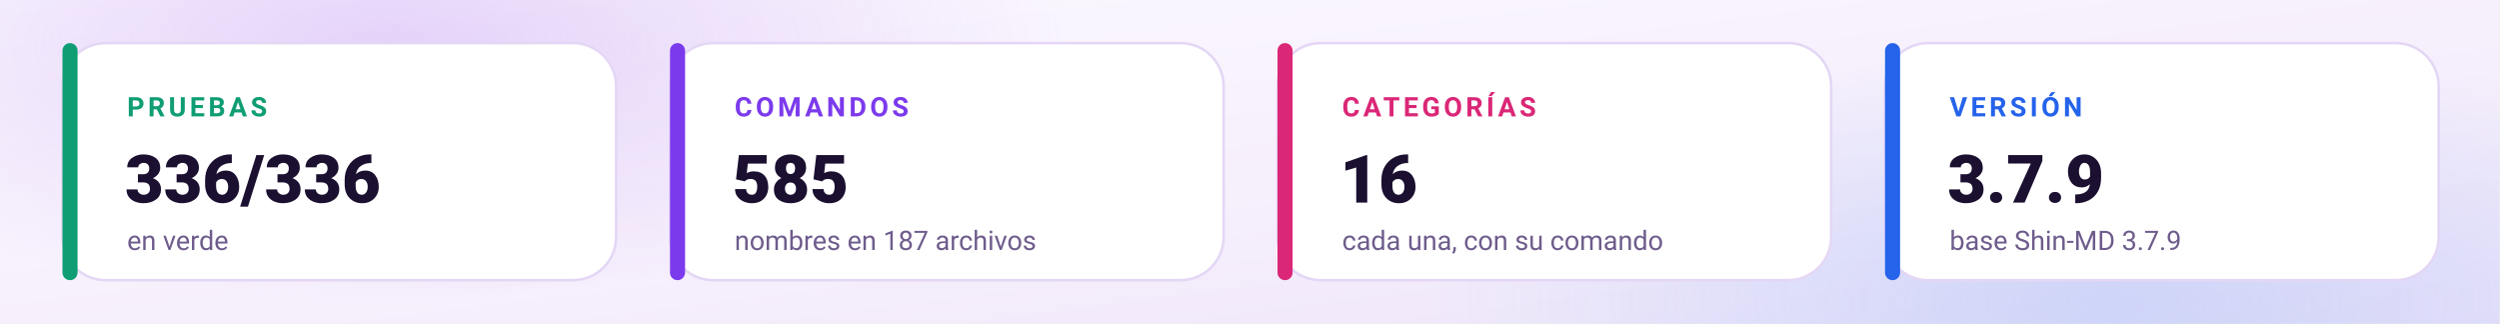
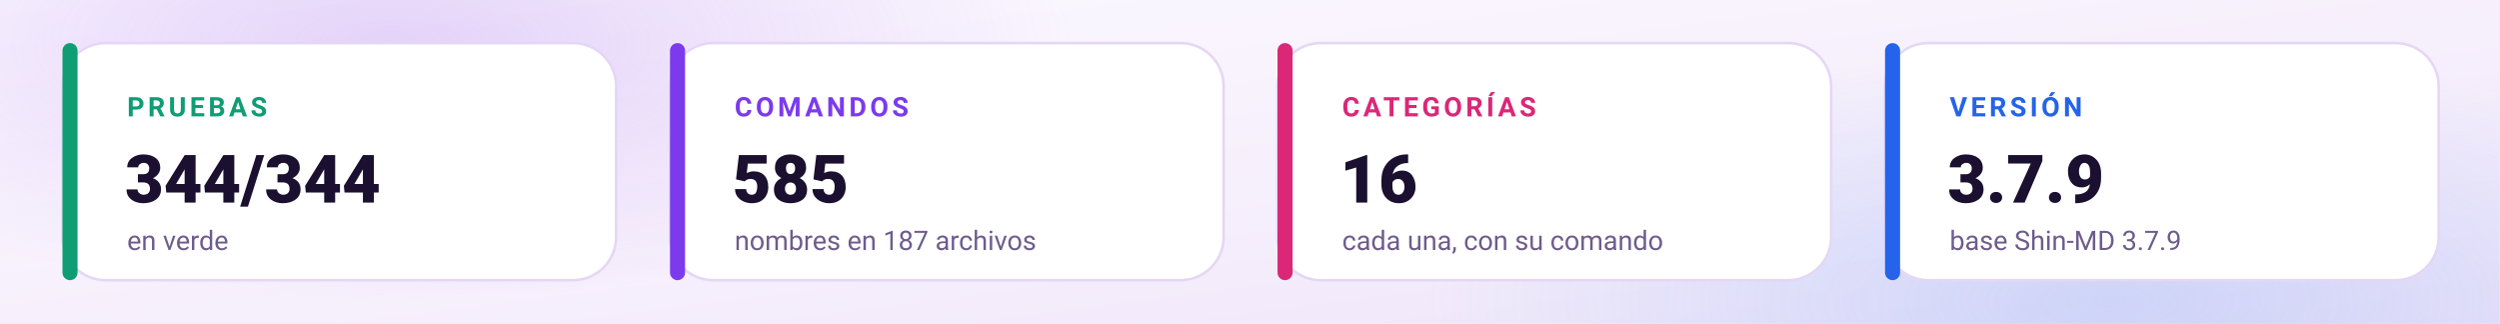
- <svg xmlns="http://www.w3.org/2000/svg" viewBox="0 0 1160 150" width="1160" height="150" role="img" aria-label="Cifras reales de Ado-Bot: 336 pruebas, 585 nombres de comando, 16 categorías, versión 3.7.9">
+ <svg xmlns="http://www.w3.org/2000/svg" viewBox="0 0 1160 150" width="1160" height="150" role="img" aria-label="Cifras reales de Ado-Bot: 344 pruebas, 585 nombres de comando, 16 categorías, versión 3.7.9">
  <defs>
    <style>
@keyframes vaiven { 0% { transform: translateX(-620px) } 100% { transform: translateX(1500px) } }
@keyframes respirar { 0%,100% { opacity: .45 } 50% { opacity: .8 } }
@keyframes latir { 0%,100% { opacity: .25; transform: scale(1) } 50% { opacity: .7; transform: scale(1.35) } }
@keyframes recorrer { 0% { transform: translateX(-320px) } 100% { transform: translateX(1240px) } }
.brillo { animation: vaiven 11s linear infinite; }
.halo { animation: respirar 9s ease-in-out infinite; }
.punto { animation: latir 5s ease-in-out infinite; transform-origin: center; }
.destello { animation: recorrer 7s ease-in-out infinite; }
@media (prefers-reduced-motion: reduce) {
  .brillo, .halo, .punto, .destello { animation: none }
}</style>
    <linearGradient id="fondo" x1="0" y1="0" x2="1" y2="1">
      <stop offset="0" stop-color="#FCFAFF" />
      <stop offset=".55" stop-color="#F6EFFC" />
      <stop offset="1" stop-color="#EDE4F9" />
    </linearGradient>
    <radialGradient id="haloA" cx="0.5" cy="0.5" r="0.5">
      <stop offset="0" stop-color="#B98BF0" stop-opacity=".34" />
      <stop offset="1" stop-color="#B98BF0" stop-opacity="0" />
    </radialGradient>
    <radialGradient id="haloB" cx="0.5" cy="0.5" r="0.5">
      <stop offset="0" stop-color="#7FA8F5" stop-opacity=".3" />
      <stop offset="1" stop-color="#7FA8F5" stop-opacity="0" />
    </radialGradient>
    <linearGradient id="tinta" x1="0" y1="0" x2="1" y2="0">
      <stop offset="0" stop-color="#1B1030" />
      <stop offset="1" stop-color="#7C3AED" />
    </linearGradient>
    <linearGradient id="lineaFina" x1="0" y1="0" x2="1" y2="0">
      <stop offset="0" stop-color="#E7DCF6" stop-opacity="0" />
      <stop offset=".5" stop-color="#E7DCF6" />
      <stop offset="1" stop-color="#E7DCF6" stop-opacity="0" />
    </linearGradient>
    <linearGradient id="velo" x1="0" y1="0" x2="1" y2="0">
      <stop offset="0" stop-color="#FFFFFF" stop-opacity="0" />
      <stop offset=".5" stop-color="#FFFFFF" stop-opacity=".1" />
      <stop offset="1" stop-color="#FFFFFF" stop-opacity="0" />
    </linearGradient>
    <pattern id="trama" width="26" height="26" patternUnits="userSpaceOnUse">
      <circle cx="1.6" cy="1.6" r="1.6" fill="#6E5C8C" opacity=".3" />
    </pattern>
  </defs>
  <rect width="1160" height="150" fill="url(#fondo)" />
  <ellipse class="halo" cx="180" cy="20" rx="320" ry="120" fill="url(#haloA)" />
  <ellipse class="halo" cx="980" cy="140" rx="320" ry="120" fill="url(#haloB)" />
  <g>
    <rect x="29" y="20" width="257" height="110" rx="20" fill="#FFFFFF" stroke="#E4D7F5" stroke-width="1.2" />
    <rect x="29" y="20" width="7" height="110" rx="3.5" fill="#0F9D74" />
    <text x="59" y="54" font-family="-apple-system, BlinkMacSystemFont, &quot;SF Pro Display&quot;, &quot;Segoe UI&quot;, Roboto, Helvetica, Arial, sans-serif" font-size="12.5" font-weight="700" letter-spacing="1.6" fill="#0F9D74">PRUEBAS</text>
-     <text x="58" y="94" font-family="-apple-system, BlinkMacSystemFont, &quot;SF Pro Display&quot;, &quot;Segoe UI&quot;, Roboto, Helvetica, Arial, sans-serif" font-size="31" font-weight="800" fill="#1B1030">336/336</text>
+     <text x="58" y="94" font-family="-apple-system, BlinkMacSystemFont, &quot;SF Pro Display&quot;, &quot;Segoe UI&quot;, Roboto, Helvetica, Arial, sans-serif" font-size="31" font-weight="800" fill="#1B1030">344/344</text>
    <text x="59" y="116" font-family="-apple-system, BlinkMacSystemFont, &quot;SF Pro Display&quot;, &quot;Segoe UI&quot;, Roboto, Helvetica, Arial, sans-serif" font-size="12.5" fill="#6E5C8C">en verde</text>
  </g>
  <g>
    <rect x="311" y="20" width="257" height="110" rx="20" fill="#FFFFFF" stroke="#E4D7F5" stroke-width="1.2" />
    <rect x="311" y="20" width="7" height="110" rx="3.5" fill="#7C3AED" />
    <text x="341" y="54" font-family="-apple-system, BlinkMacSystemFont, &quot;SF Pro Display&quot;, &quot;Segoe UI&quot;, Roboto, Helvetica, Arial, sans-serif" font-size="12.5" font-weight="700" letter-spacing="1.6" fill="#7C3AED">COMANDOS</text>
    <text x="340" y="94" font-family="-apple-system, BlinkMacSystemFont, &quot;SF Pro Display&quot;, &quot;Segoe UI&quot;, Roboto, Helvetica, Arial, sans-serif" font-size="31" font-weight="800" fill="#1B1030">585</text>
    <text x="341" y="116" font-family="-apple-system, BlinkMacSystemFont, &quot;SF Pro Display&quot;, &quot;Segoe UI&quot;, Roboto, Helvetica, Arial, sans-serif" font-size="12.5" fill="#6E5C8C">nombres en 187 archivos</text>
  </g>
  <g>
    <rect x="593" y="20" width="257" height="110" rx="20" fill="#FFFFFF" stroke="#E4D7F5" stroke-width="1.2" />
    <rect x="593" y="20" width="7" height="110" rx="3.5" fill="#DB2777" />
    <text x="623" y="54" font-family="-apple-system, BlinkMacSystemFont, &quot;SF Pro Display&quot;, &quot;Segoe UI&quot;, Roboto, Helvetica, Arial, sans-serif" font-size="12.5" font-weight="700" letter-spacing="1.6" fill="#DB2777">CATEGORÍAS</text>
    <text x="622" y="94" font-family="-apple-system, BlinkMacSystemFont, &quot;SF Pro Display&quot;, &quot;Segoe UI&quot;, Roboto, Helvetica, Arial, sans-serif" font-size="31" font-weight="800" fill="#1B1030">16</text>
    <text x="623" y="116" font-family="-apple-system, BlinkMacSystemFont, &quot;SF Pro Display&quot;, &quot;Segoe UI&quot;, Roboto, Helvetica, Arial, sans-serif" font-size="12.5" fill="#6E5C8C">cada una, con su comando</text>
  </g>
  <g>
    <rect x="875" y="20" width="257" height="110" rx="20" fill="#FFFFFF" stroke="#E4D7F5" stroke-width="1.2" />
    <rect x="875" y="20" width="7" height="110" rx="3.5" fill="#2563EB" />
    <text x="905" y="54" font-family="-apple-system, BlinkMacSystemFont, &quot;SF Pro Display&quot;, &quot;Segoe UI&quot;, Roboto, Helvetica, Arial, sans-serif" font-size="12.5" font-weight="700" letter-spacing="1.6" fill="#2563EB">VERSIÓN</text>
    <text x="904" y="94" font-family="-apple-system, BlinkMacSystemFont, &quot;SF Pro Display&quot;, &quot;Segoe UI&quot;, Roboto, Helvetica, Arial, sans-serif" font-size="31" font-weight="800" fill="#1B1030">3.7.9</text>
    <text x="905" y="116" font-family="-apple-system, BlinkMacSystemFont, &quot;SF Pro Display&quot;, &quot;Segoe UI&quot;, Roboto, Helvetica, Arial, sans-serif" font-size="12.5" fill="#6E5C8C">base Shin-MD 3.7.9</text>
  </g>
</svg>
